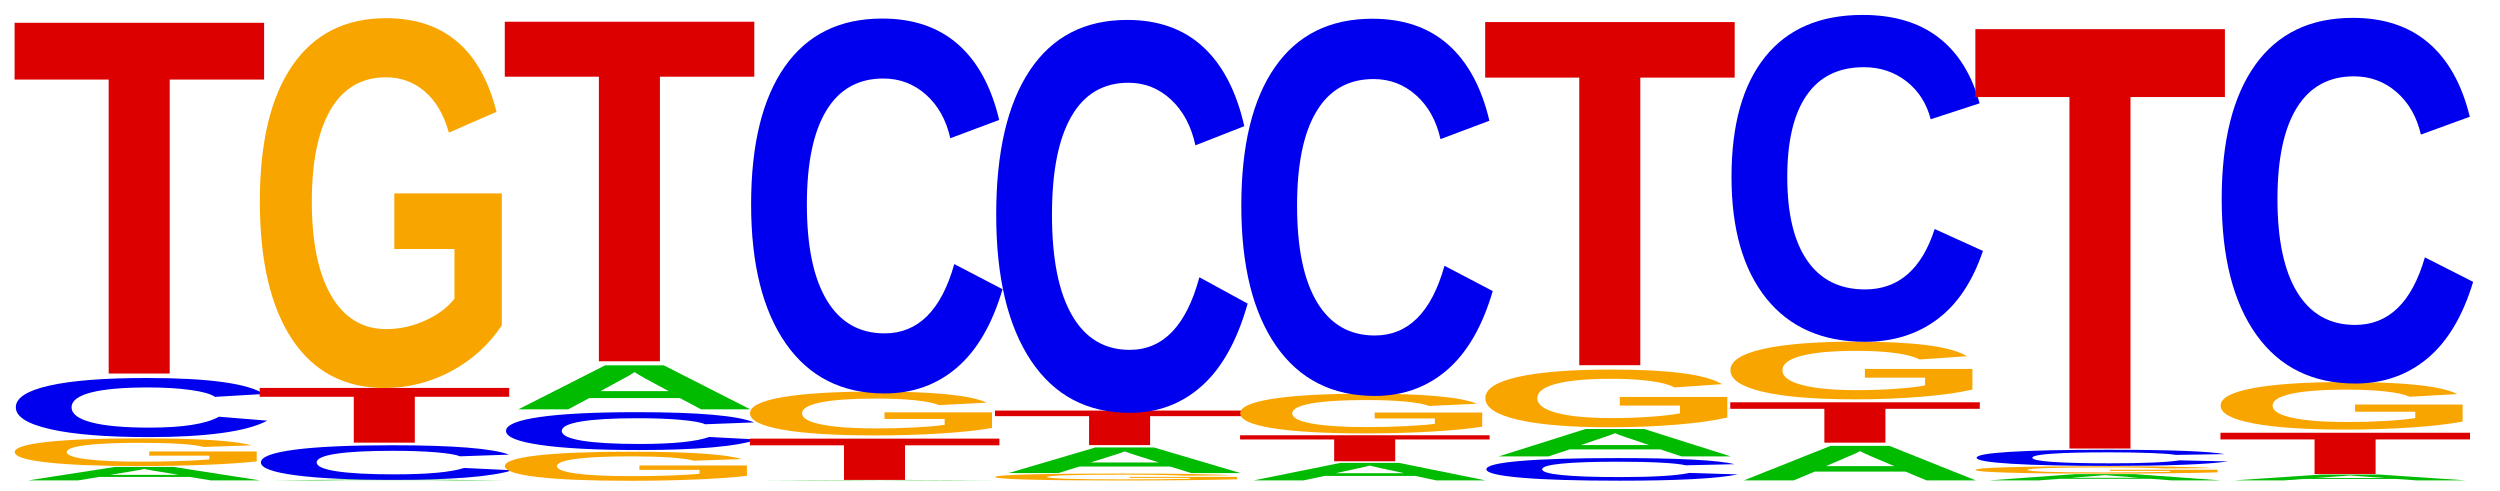
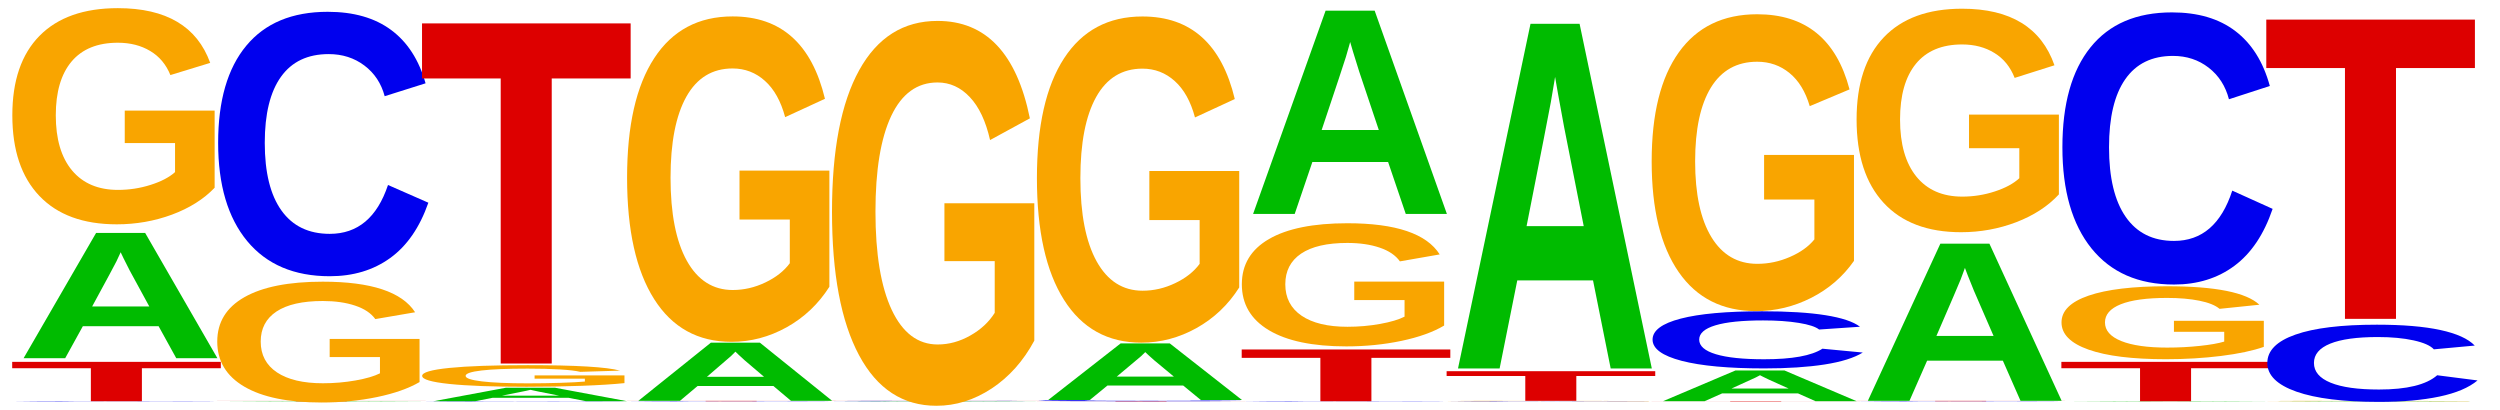
- <svg width="255" height="50">
+ <svg width="305" height="50">
  <g font-family="Arial" font-weight="bold" font-size="66.5">
-     <text fill="#00BB00" x="0" y="0" transform="matrix(0.53,0,0,0.030,2,49)">A</text>
-     <text fill="#F9A500" x="0" y="0" transform="matrix(0.55,0,0,0.060,0,47.5)">G</text>
-     <text fill="#0000EE" x="0" y="0" transform="matrix(0.59,0,0,0.128,0,44.5)">C</text>
-     <text fill="#DD0000" x="0" y="0" transform="matrix(0.65,0,0,0.782,1,38.1)">T</text>
-     <text fill="#00BB00" x="0" y="0" transform="matrix(0.53,0,0,0.002,27,49)">A</text>
-     <text fill="#0000EE" x="0" y="0" transform="matrix(0.59,0,0,0.075,25,48.9)">C</text>
-     <text fill="#DD0000" x="0" y="0" transform="matrix(0.65,0,0,0.122,26,45.15)">T</text>
-     <text fill="#F9A500" x="0" y="0" transform="matrix(0.55,0,0,0.801,25,39.05)">G</text>
-     <text fill="#F9A500" x="0" y="0" transform="matrix(0.55,0,0,0.063,50,49)">G</text>
-     <text fill="#0000EE" x="0" y="0" transform="matrix(0.59,0,0,0.082,50,45.85)">C</text>
-     <text fill="#00BB00" x="0" y="0" transform="matrix(0.53,0,0,0.098,52,41.75)">A</text>
-     <text fill="#DD0000" x="0" y="0" transform="matrix(0.65,0,0,0.757,51,36.85)">T</text>
-     <text fill="#00BB00" x="0" y="0" transform="matrix(0.53,0,0,0.001,77,49)">A</text>
-     <text fill="#DD0000" x="0" y="0" transform="matrix(0.65,0,0,0.092,76,48.95)">T</text>
-     <text fill="#F9A500" x="0" y="0" transform="matrix(0.55,0,0,0.095,75,44.35)">G</text>
-     <text fill="#0000EE" x="0" y="0" transform="matrix(0.59,0,0,0.812,75,39.6)">C</text>
-     <text fill="#F9A500" x="0" y="0" transform="matrix(0.55,0,0,0.015,100,49)">G</text>
-     <text fill="#00BB00" x="0" y="0" transform="matrix(0.53,0,0,0.057,102,48.25)">A</text>
-     <text fill="#DD0000" x="0" y="0" transform="matrix(0.65,0,0,0.077,101,45.4)">T</text>
-     <text fill="#0000EE" x="0" y="0" transform="matrix(0.59,0,0,0.851,100,41.55)">C</text>
-     <text fill="#00BB00" x="0" y="0" transform="matrix(0.53,0,0,0.039,127,49)">A</text>
-     <text fill="#DD0000" x="0" y="0" transform="matrix(0.65,0,0,0.058,126,47.05)">T</text>
-     <text fill="#F9A500" x="0" y="0" transform="matrix(0.55,0,0,0.086,125,44.15)">G</text>
-     <text fill="#0000EE" x="0" y="0" transform="matrix(0.59,0,0,0.817,125,39.85)">C</text>
-     <text fill="#0000EE" x="0" y="0" transform="matrix(0.59,0,0,0.049,150,49)">C</text>
-     <text fill="#00BB00" x="0" y="0" transform="matrix(0.53,0,0,0.061,152,46.55)">A</text>
-     <text fill="#F9A500" x="0" y="0" transform="matrix(0.55,0,0,0.125,150,43.5)">G</text>
-     <text fill="#DD0000" x="0" y="0" transform="matrix(0.65,0,0,0.765,151,37.25)">T</text>
-     <text fill="#00BB00" x="0" y="0" transform="matrix(0.53,0,0,0.077,177,49)">A</text>
-     <text fill="#DD0000" x="0" y="0" transform="matrix(0.65,0,0,0.090,176,45.15)">T</text>
-     <text fill="#F9A500" x="0" y="0" transform="matrix(0.55,0,0,0.125,175,40.65)">G</text>
-     <text fill="#0000EE" x="0" y="0" transform="matrix(0.59,0,0,0.708,175,34.4)">C</text>
-     <text fill="#00BB00" x="0" y="0" transform="matrix(0.53,0,0,0.014,202,49)">A</text>
-     <text fill="#F9A500" x="0" y="0" transform="matrix(0.55,0,0,0.016,200,48.3)">G</text>
-     <text fill="#0000EE" x="0" y="0" transform="matrix(0.59,0,0,0.035,200,47.5)">C</text>
-     <text fill="#DD0000" x="0" y="0" transform="matrix(0.65,0,0,0.935,201,45.75)">T</text>
-     <text fill="#00BB00" x="0" y="0" transform="matrix(0.53,0,0,0.013,227,49)">A</text>
-     <text fill="#DD0000" x="0" y="0" transform="matrix(0.65,0,0,0.092,226,48.35)">T</text>
-     <text fill="#F9A500" x="0" y="0" transform="matrix(0.55,0,0,0.103,225,43.75)">G</text>
-     <text fill="#0000EE" x="0" y="0" transform="matrix(0.59,0,0,0.792,225,38.6)">C</text>
+     <text fill="#0000EE" x="0" y="0" transform="matrix(0.59,0,0,0.001,0,49)">C</text>
+     <text fill="#DD0000" x="0" y="0" transform="matrix(0.65,0,0,0.105,1,48.95)">T</text>
+     <text fill="#00BB00" x="0" y="0" transform="matrix(0.53,0,0,0.334,2,43.7)">A</text>
+     <text fill="#F9A500" x="0" y="0" transform="matrix(0.55,0,0,0.560,0,27)">G</text>
+     <text fill="#00BB00" x="0" y="0" transform="matrix(0.53,0,0,0.001,27,49)">A</text>
+     <text fill="#DD0000" x="0" y="0" transform="matrix(0.65,0,0,0.001,26,48.95)">T</text>
+     <text fill="#F9A500" x="0" y="0" transform="matrix(0.55,0,0,0.313,25,48.9)">G</text>
+     <text fill="#0000EE" x="0" y="0" transform="matrix(0.59,0,0,0.685,25,33.25)">C</text>
+     <text fill="#0000EE" x="0" y="0" transform="matrix(0.59,0,0,0.001,50,49)">C</text>
+     <text fill="#00BB00" x="0" y="0" transform="matrix(0.53,0,0,0.036,52,48.95)">A</text>
+     <text fill="#F9A500" x="0" y="0" transform="matrix(0.55,0,0,0.056,50,47.15)">G</text>
+     <text fill="#DD0000" x="0" y="0" transform="matrix(0.65,0,0,0.907,51,44.35)">T</text>
+     <text fill="#0000EE" x="0" y="0" transform="matrix(0.59,0,0,0.001,75,49)">C</text>
+     <text fill="#DD0000" x="0" y="0" transform="matrix(0.65,0,0,0.001,76,48.95)">T</text>
+     <text fill="#00BB00" x="0" y="0" transform="matrix(0.53,0,0,0.155,77,48.9)">A</text>
+     <text fill="#F9A500" x="0" y="0" transform="matrix(0.55,0,0,0.843,75,41.15)">G</text>
+     <text fill="#00BB00" x="0" y="0" transform="matrix(0.53,0,0,0.001,102,49)">A</text>
+     <text fill="#0000EE" x="0" y="0" transform="matrix(0.59,0,0,0.001,100,48.95)">C</text>
+     <text fill="#DD0000" x="0" y="0" transform="matrix(0.65,0,0,0.001,101,48.9)">T</text>
+     <text fill="#F9A500" x="0" y="0" transform="matrix(0.55,0,0,0.997,100,48.85)">G</text>
+     <text fill="#DD0000" x="0" y="0" transform="matrix(0.65,0,0,0.001,126,49)">T</text>
+     <text fill="#0000EE" x="0" y="0" transform="matrix(0.59,0,0,0.003,125,48.95)">C</text>
+     <text fill="#00BB00" x="0" y="0" transform="matrix(0.53,0,0,0.151,127,48.8)">A</text>
+     <text fill="#F9A500" x="0" y="0" transform="matrix(0.55,0,0,0.845,125,41.25)">G</text>
+     <text fill="#0000EE" x="0" y="0" transform="matrix(0.59,0,0,0.001,150,49)">C</text>
+     <text fill="#DD0000" x="0" y="0" transform="matrix(0.65,0,0,0.138,151,48.95)">T</text>
+     <text fill="#F9A500" x="0" y="0" transform="matrix(0.55,0,0,0.319,150,42.05)">G</text>
+     <text fill="#00BB00" x="0" y="0" transform="matrix(0.53,0,0,0.542,152,26.1)">A</text>
+     <text fill="#0000EE" x="0" y="0" transform="matrix(0.59,0,0,0.001,175,49)">C</text>
+     <text fill="#F9A500" x="0" y="0" transform="matrix(0.55,0,0,0.001,175,48.95)">G</text>
+     <text fill="#DD0000" x="0" y="0" transform="matrix(0.65,0,0,0.079,176,48.9)">T</text>
+     <text fill="#00BB00" x="0" y="0" transform="matrix(0.53,0,0,0.919,177,44.95)">A</text>
+     <text fill="#DD0000" x="0" y="0" transform="matrix(0.65,0,0,0.001,201,49)">T</text>
+     <text fill="#00BB00" x="0" y="0" transform="matrix(0.53,0,0,0.082,202,48.95)">A</text>
+     <text fill="#0000EE" x="0" y="0" transform="matrix(0.59,0,0,0.148,200,44.85)">C</text>
+     <text fill="#F9A500" x="0" y="0" transform="matrix(0.55,0,0,0.769,200,37.45)">G</text>
+     <text fill="#0000EE" x="0" y="0" transform="matrix(0.59,0,0,0.001,225,49)">C</text>
+     <text fill="#DD0000" x="0" y="0" transform="matrix(0.65,0,0,0.001,226,48.95)">T</text>
+     <text fill="#00BB00" x="0" y="0" transform="matrix(0.53,0,0,0.419,227,48.9)">A</text>
+     <text fill="#F9A500" x="0" y="0" transform="matrix(0.55,0,0,0.579,225,27.95)">G</text>
+     <text fill="#00BB00" x="0" y="0" transform="matrix(0.53,0,0,0.001,252,49)">A</text>
+     <text fill="#DD0000" x="0" y="0" transform="matrix(0.65,0,0,0.105,251,48.95)">T</text>
+     <text fill="#F9A500" x="0" y="0" transform="matrix(0.55,0,0,0.189,250,43.7)">G</text>
+     <text fill="#0000EE" x="0" y="0" transform="matrix(0.59,0,0,0.705,250,34.25)">C</text>
+     <text fill="#00BB00" x="0" y="0" transform="matrix(0.53,0,0,0.001,277,49)">A</text>
+     <text fill="#F9A500" x="0" y="0" transform="matrix(0.55,0,0,0.001,275,48.95)">G</text>
+     <text fill="#0000EE" x="0" y="0" transform="matrix(0.59,0,0,0.200,275,48.9)">C</text>
+     <text fill="#DD0000" x="0" y="0" transform="matrix(0.65,0,0,0.798,276,38.9)">T</text>
  </g>
</svg>
